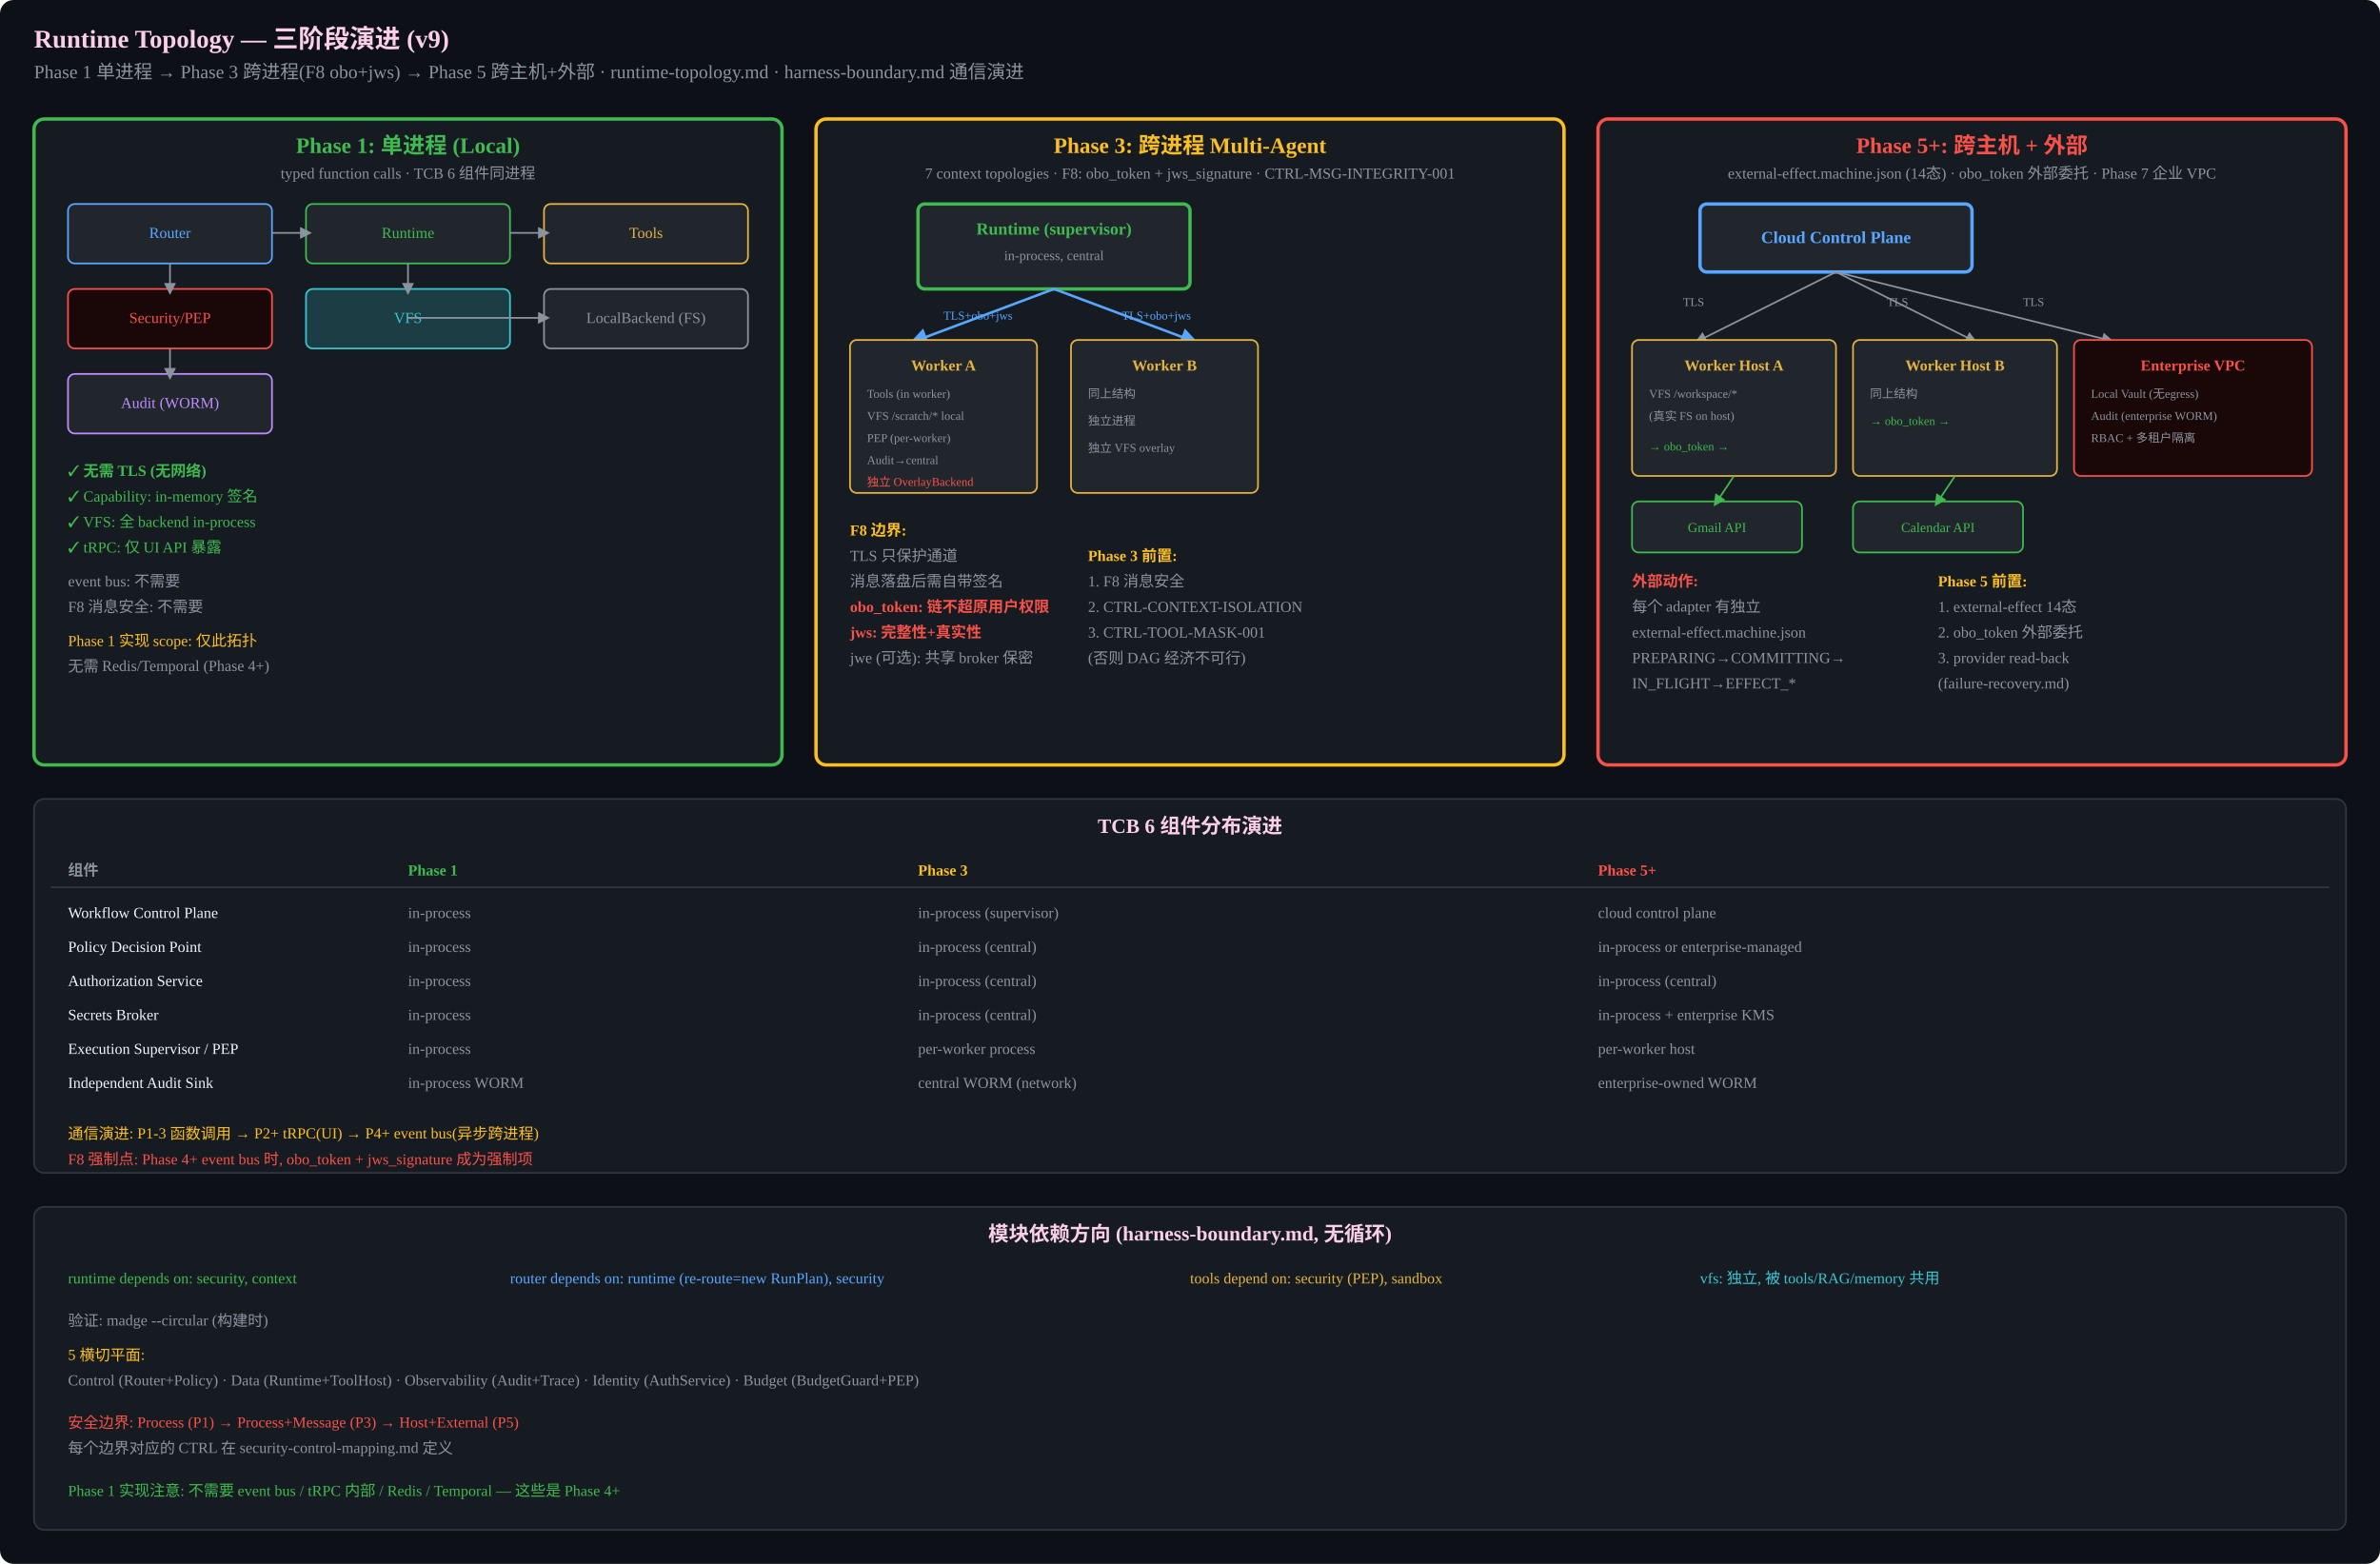
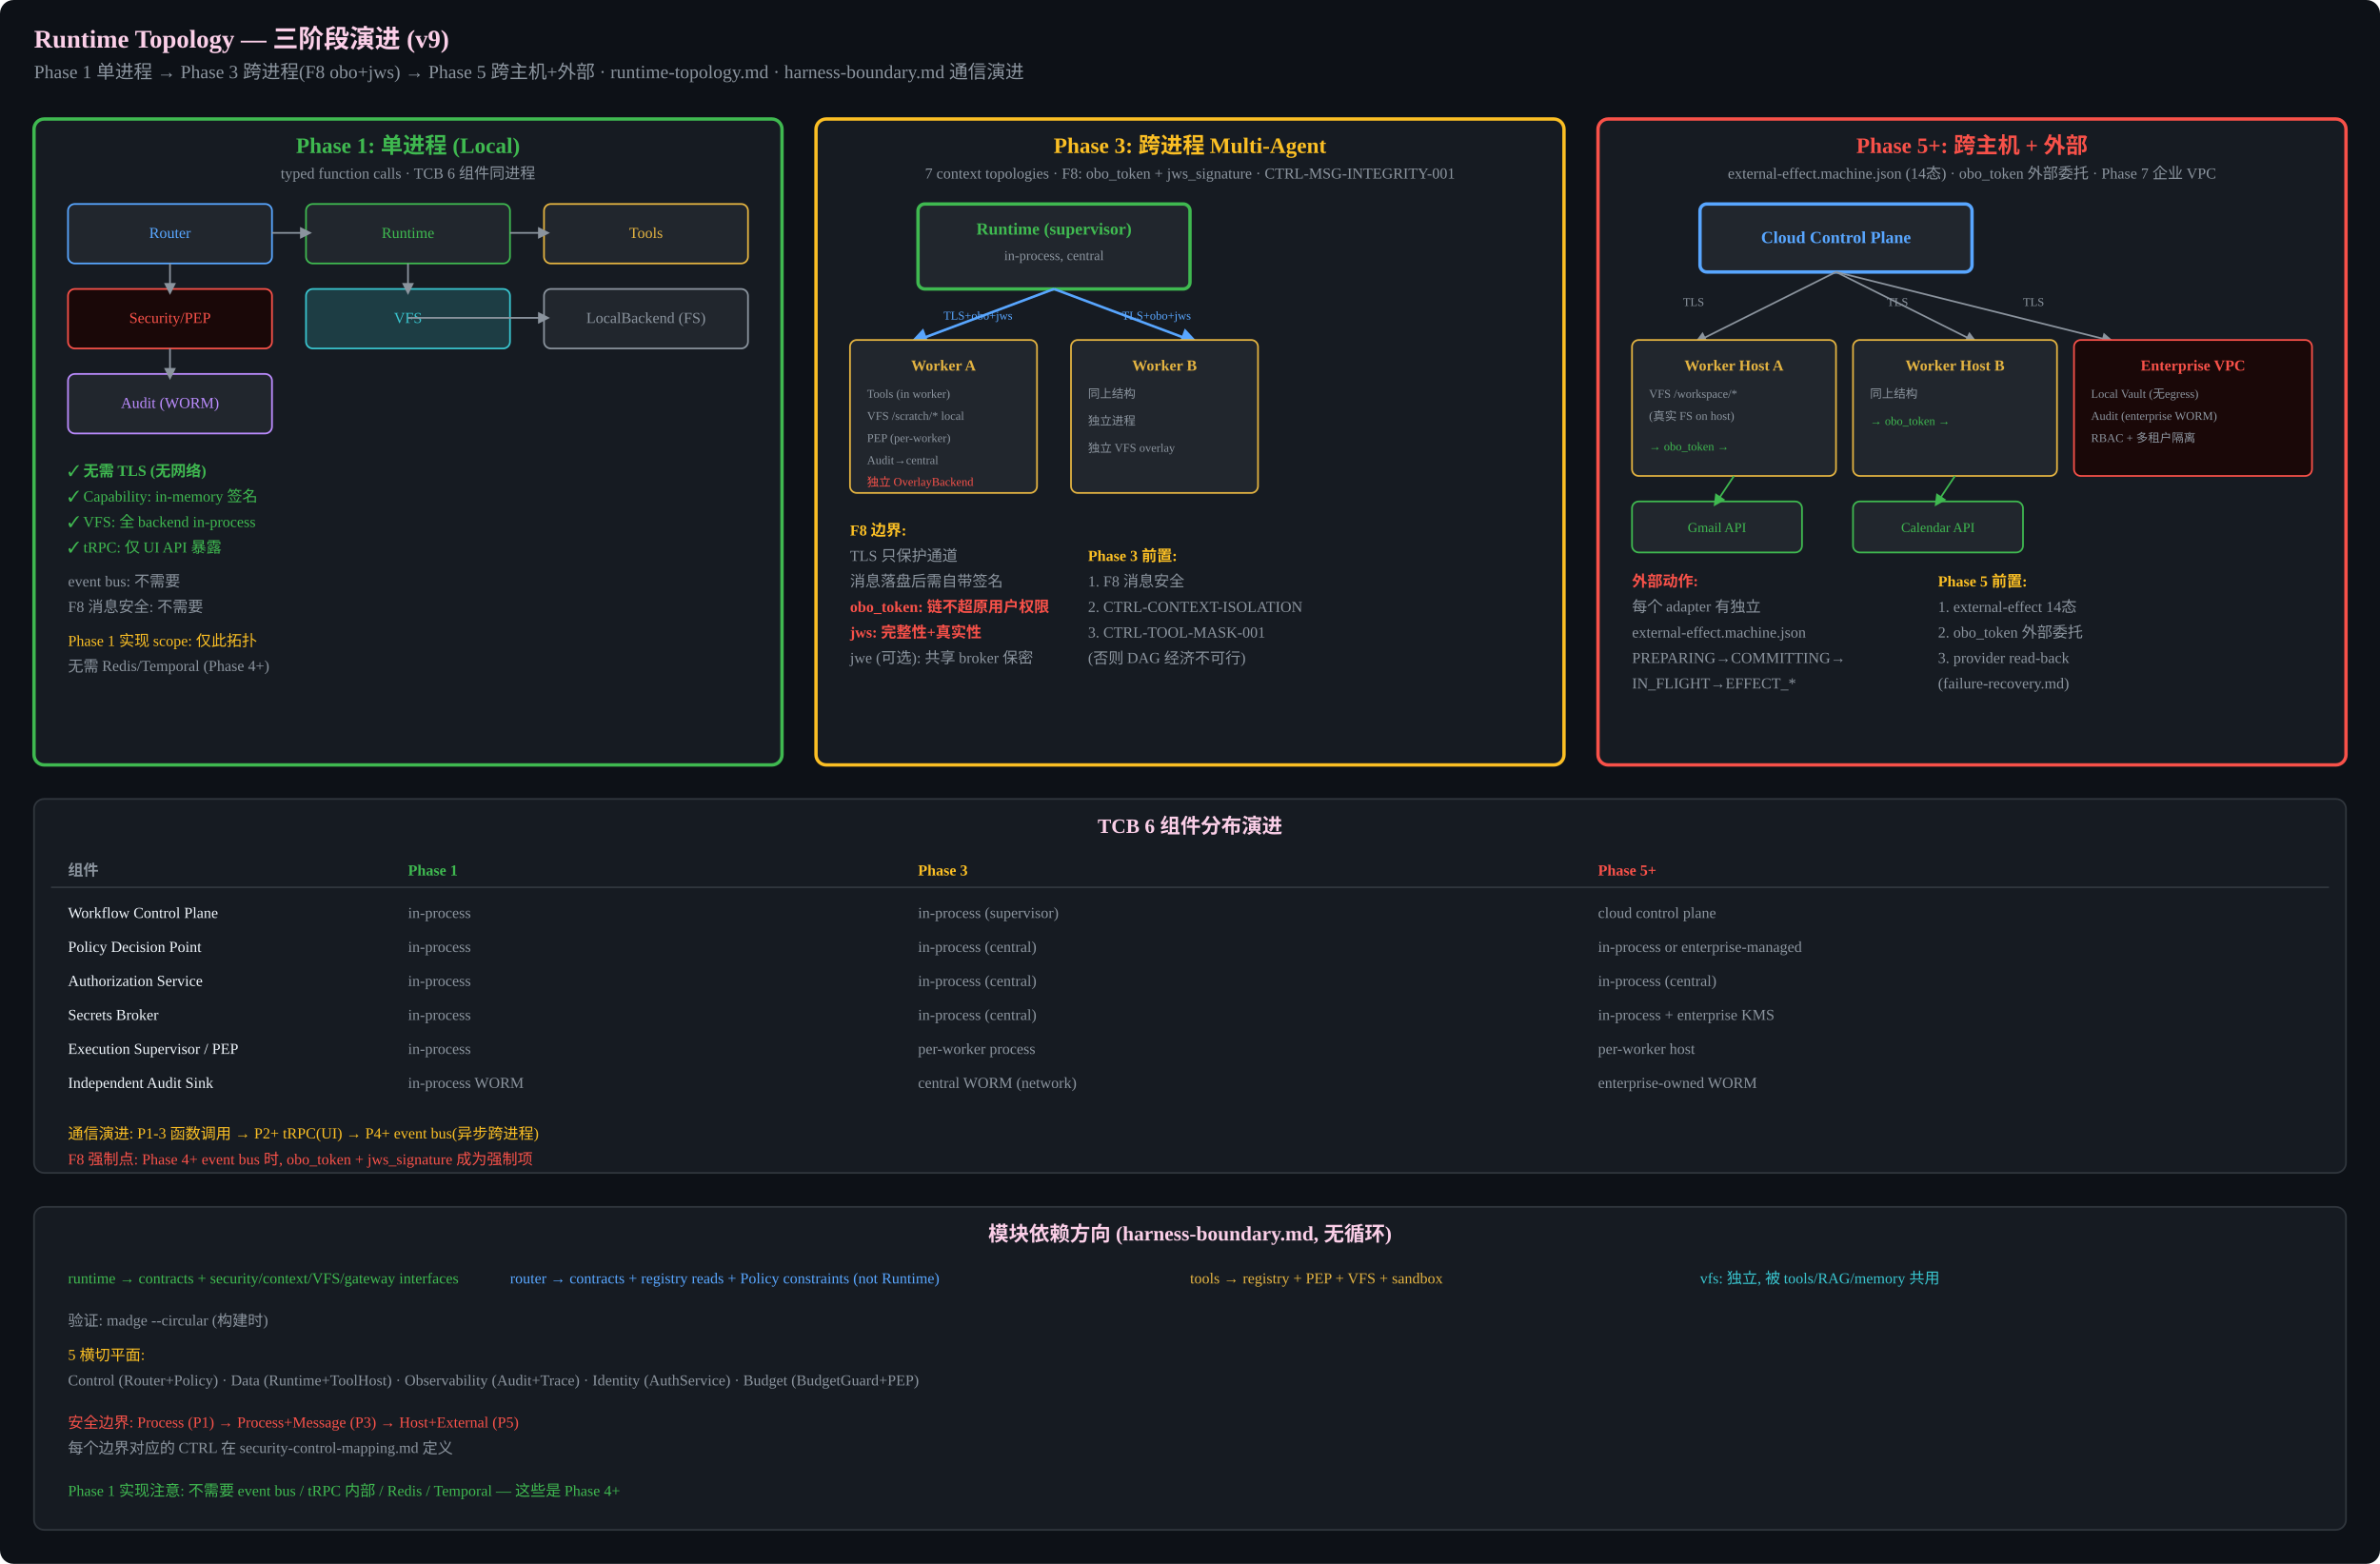
<svg xmlns="http://www.w3.org/2000/svg" width="1400" height="920" viewBox="0 0 1400 920">
  <defs>
    <marker id="ar" markerWidth="7" markerHeight="7" refX="3.5" refY="3.5" orient="auto">
      <path d="M0,0 L7,3.5 L0,7 Z" fill="#8b949e" />
    </marker>
    <marker id="ab" markerWidth="7" markerHeight="7" refX="3.5" refY="3.5" orient="auto">
      <path d="M0,0 L7,3.5 L0,7 Z" fill="#58a6ff" />
    </marker>
    <marker id="ag" markerWidth="7" markerHeight="7" refX="3.5" refY="3.5" orient="auto">
      <path d="M0,0 L7,3.5 L0,7 Z" fill="#3fb950" />
    </marker>
  </defs>
  <rect x="0" y="0" width="1400" height="920" fill="#0d1117" rx="8" />
  <text x="20" y="28" fill="#fbcfe8" font-size="15" font-weight="bold">Runtime Topology — 三阶段演进 (v9)</text>
  <text x="20" y="46" fill="#8b949e" font-size="11">Phase 1 单进程 → Phase 3 跨进程(F8 obo+jws) → Phase 5 跨主机+外部 · runtime-topology.md · harness-boundary.md 通信演进</text>
  <rect x="20" y="70" width="440" height="380" fill="#161b22" stroke="#3fb950" stroke-width="2" rx="6" />
  <text x="240" y="90" fill="#3fb950" font-size="13" font-weight="bold" text-anchor="middle">Phase 1: 单进程 (Local)</text>
  <text x="240" y="105" fill="#8b949e" font-size="9" text-anchor="middle">typed function calls · TCB 6 组件同进程</text>
  <rect x="40" y="120" width="120" height="35" fill="#21262d" stroke="#58a6ff" stroke-width="1" rx="4" />
  <text x="100" y="140" fill="#58a6ff" font-size="9" text-anchor="middle">Router</text>
  <rect x="180" y="120" width="120" height="35" fill="#21262d" stroke="#3fb950" stroke-width="1" rx="4" />
  <text x="240" y="140" fill="#3fb950" font-size="9" text-anchor="middle">Runtime</text>
  <rect x="320" y="120" width="120" height="35" fill="#21262d" stroke="#e3b341" stroke-width="1" rx="4" />
  <text x="380" y="140" fill="#e3b341" font-size="9" text-anchor="middle">Tools</text>
  <line x1="160" y1="137" x2="180" y2="137" stroke="#8b949e" stroke-width="1" marker-end="url(#ar)" />
  <line x1="300" y1="137" x2="320" y2="137" stroke="#8b949e" stroke-width="1" marker-end="url(#ar)" />
  <rect x="40" y="170" width="120" height="35" fill="#1a0808" stroke="#f85149" stroke-width="1" rx="4" />
  <text x="100" y="190" fill="#f85149" font-size="9" text-anchor="middle">Security/PEP</text>
  <rect x="180" y="170" width="120" height="35" fill="#39c5cf" stroke="#39c5cf" stroke-width="1" rx="4" fill-opacity="0.2" />
  <text x="240" y="190" fill="#39c5cf" font-size="9" text-anchor="middle">VFS</text>
  <rect x="320" y="170" width="120" height="35" fill="#21262d" stroke="#8b949e" stroke-width="1" rx="4" />
  <text x="380" y="190" fill="#8b949e" font-size="9" text-anchor="middle">LocalBackend (FS)</text>
  <line x1="100" y1="155" x2="100" y2="170" stroke="#8b949e" stroke-width="1" marker-end="url(#ar)" />
  <line x1="240" y1="155" x2="240" y2="170" stroke="#8b949e" stroke-width="1" marker-end="url(#ar)" />
  <line x1="240" y1="187" x2="320" y2="187" stroke="#8b949e" stroke-width="1" marker-end="url(#ar)" />
  <rect x="40" y="220" width="120" height="35" fill="#21262d" stroke="#bc8cff" stroke-width="1" rx="4" />
  <text x="100" y="240" fill="#bc8cff" font-size="9" text-anchor="middle">Audit (WORM)</text>
  <line x1="100" y1="205" x2="100" y2="220" stroke="#8b949e" stroke-width="1" marker-end="url(#ar)" />
  <text x="40" y="280" fill="#3fb950" font-size="9" font-weight="bold">✓ 无需 TLS (无网络)</text>
  <text x="40" y="295" fill="#3fb950" font-size="9">✓ Capability: in-memory 签名</text>
  <text x="40" y="310" fill="#3fb950" font-size="9">✓ VFS: 全 backend in-process</text>
  <text x="40" y="325" fill="#3fb950" font-size="9">✓ tRPC: 仅 UI API 暴露</text>
  <text x="40" y="345" fill="#8b949e" font-size="9">event bus: 不需要</text>
  <text x="40" y="360" fill="#8b949e" font-size="9">F8 消息安全: 不需要</text>
  <text x="40" y="380" fill="#fbbf24" font-size="9">Phase 1 实现 scope: 仅此拓扑</text>
  <text x="40" y="395" fill="#8b949e" font-size="9">无需 Redis/Temporal (Phase 4+)</text>
  <rect x="480" y="70" width="440" height="380" fill="#161b22" stroke="#fbbf24" stroke-width="2" rx="6" />
  <text x="700" y="90" fill="#fbbf24" font-size="13" font-weight="bold" text-anchor="middle">Phase 3: 跨进程 Multi-Agent</text>
  <text x="700" y="105" fill="#8b949e" font-size="9" text-anchor="middle">7 context topologies · F8: obo_token + jws_signature · CTRL-MSG-INTEGRITY-001</text>
  <rect x="540" y="120" width="160" height="50" fill="#21262d" stroke="#3fb950" stroke-width="2" rx="4" />
  <text x="620" y="138" fill="#3fb950" font-size="10" font-weight="bold" text-anchor="middle">Runtime (supervisor)</text>
  <text x="620" y="153" fill="#8b949e" font-size="8" text-anchor="middle">in-process, central</text>
  <line x1="620" y1="170" x2="540" y2="200" stroke="#58a6ff" stroke-width="1.5" marker-end="url(#ab)" />
  <line x1="620" y1="170" x2="700" y2="200" stroke="#58a6ff" stroke-width="1.5" marker-end="url(#ab)" />
  <text x="555" y="188" fill="#58a6ff" font-size="7">TLS+obo+jws</text>
  <text x="660" y="188" fill="#58a6ff" font-size="7">TLS+obo+jws</text>
  <rect x="500" y="200" width="110" height="90" fill="#21262d" stroke="#e3b341" stroke-width="1" rx="4" />
  <text x="555" y="218" fill="#e3b341" font-size="9" font-weight="bold" text-anchor="middle">Worker A</text>
  <text x="510" y="234" fill="#8b949e" font-size="7">Tools (in worker)</text>
  <text x="510" y="247" fill="#8b949e" font-size="7">VFS /scratch/* local</text>
  <text x="510" y="260" fill="#8b949e" font-size="7">PEP (per-worker)</text>
  <text x="510" y="273" fill="#8b949e" font-size="7">Audit→central</text>
  <text x="510" y="286" fill="#f85149" font-size="7">独立 OverlayBackend</text>
  <rect x="630" y="200" width="110" height="90" fill="#21262d" stroke="#e3b341" stroke-width="1" rx="4" />
  <text x="685" y="218" fill="#e3b341" font-size="9" font-weight="bold" text-anchor="middle">Worker B</text>
  <text x="640" y="234" fill="#8b949e" font-size="7">同上结构</text>
  <text x="640" y="250" fill="#8b949e" font-size="7">独立进程</text>
  <text x="640" y="266" fill="#8b949e" font-size="7">独立 VFS overlay</text>
  <text x="500" y="315" fill="#fbbf24" font-size="9" font-weight="bold">F8 边界:</text>
  <text x="500" y="330" fill="#8b949e" font-size="9">TLS 只保护通道</text>
  <text x="500" y="345" fill="#8b949e" font-size="9">消息落盘后需自带签名</text>
  <text x="500" y="360" fill="#f85149" font-size="9" font-weight="bold">obo_token: 链不超原用户权限</text>
  <text x="500" y="375" fill="#f85149" font-size="9" font-weight="bold">jws: 完整性+真实性</text>
  <text x="500" y="390" fill="#8b949e" font-size="9">jwe (可选): 共享 broker 保密</text>
  <text x="640" y="330" fill="#fbbf24" font-size="9" font-weight="bold">Phase 3 前置:</text>
  <text x="640" y="345" fill="#8b949e" font-size="9">1. F8 消息安全</text>
  <text x="640" y="360" fill="#8b949e" font-size="9">2. CTRL-CONTEXT-ISOLATION</text>
  <text x="640" y="375" fill="#8b949e" font-size="9">3. CTRL-TOOL-MASK-001</text>
  <text x="640" y="390" fill="#8b949e" font-size="9">  (否则 DAG 经济不可行)</text>
  <rect x="940" y="70" width="440" height="380" fill="#161b22" stroke="#f85149" stroke-width="2" rx="6" />
  <text x="1160" y="90" fill="#f85149" font-size="13" font-weight="bold" text-anchor="middle">Phase 5+: 跨主机 + 外部</text>
  <text x="1160" y="105" fill="#8b949e" font-size="9" text-anchor="middle">external-effect.machine.json (14态) · obo_token 外部委托 · Phase 7 企业 VPC</text>
  <rect x="1000" y="120" width="160" height="40" fill="#21262d" stroke="#58a6ff" stroke-width="2" rx="4" />
  <text x="1080" y="143" fill="#58a6ff" font-size="10" font-weight="bold" text-anchor="middle">Cloud Control Plane</text>
  <line x1="1080" y1="160" x2="1000" y2="200" stroke="#8b949e" stroke-width="1" marker-end="url(#ar)" />
  <line x1="1080" y1="160" x2="1160" y2="200" stroke="#8b949e" stroke-width="1" marker-end="url(#ar)" />
  <line x1="1080" y1="160" x2="1240" y2="200" stroke="#8b949e" stroke-width="1" marker-end="url(#ar)" />
  <text x="990" y="180" fill="#8b949e" font-size="7">TLS</text>
  <text x="1110" y="180" fill="#8b949e" font-size="7">TLS</text>
  <text x="1190" y="180" fill="#8b949e" font-size="7">TLS</text>
  <rect x="960" y="200" width="120" height="80" fill="#21262d" stroke="#e3b341" stroke-width="1" rx="4" />
  <text x="1020" y="218" fill="#e3b341" font-size="9" font-weight="bold" text-anchor="middle">Worker Host A</text>
  <text x="970" y="234" fill="#8b949e" font-size="7">VFS /workspace/*</text>
  <text x="970" y="247" fill="#8b949e" font-size="7">(真实 FS on host)</text>
  <text x="970" y="265" fill="#3fb950" font-size="7">→ obo_token →</text>
  <rect x="1090" y="200" width="120" height="80" fill="#21262d" stroke="#e3b341" stroke-width="1" rx="4" />
  <text x="1150" y="218" fill="#e3b341" font-size="9" font-weight="bold" text-anchor="middle">Worker Host B</text>
  <text x="1100" y="234" fill="#8b949e" font-size="7">同上结构</text>
  <text x="1100" y="250" fill="#3fb950" font-size="7">→ obo_token →</text>
  <rect x="1220" y="200" width="140" height="80" fill="#1a0808" stroke="#f85149" stroke-width="1" rx="4" />
  <text x="1290" y="218" fill="#f85149" font-size="9" font-weight="bold" text-anchor="middle">Enterprise VPC</text>
  <text x="1230" y="234" fill="#8b949e" font-size="7">Local Vault (无egress)</text>
  <text x="1230" y="247" fill="#8b949e" font-size="7">Audit (enterprise WORM)</text>
  <text x="1230" y="260" fill="#8b949e" font-size="7">RBAC + 多租户隔离</text>
  <rect x="960" y="295" width="100" height="30" fill="#21262d" stroke="#3fb950" stroke-width="1" rx="4" />
  <text x="1010" y="313" fill="#3fb950" font-size="8" text-anchor="middle">Gmail API</text>
  <rect x="1090" y="295" width="100" height="30" fill="#21262d" stroke="#3fb950" stroke-width="1" rx="4" />
  <text x="1140" y="313" fill="#3fb950" font-size="8" text-anchor="middle">Calendar API</text>
  <line x1="1020" y1="280" x2="1010" y2="295" stroke="#3fb950" stroke-width="1" marker-end="url(#ag)" />
  <line x1="1150" y1="280" x2="1140" y2="295" stroke="#3fb950" stroke-width="1" marker-end="url(#ag)" />
  <text x="960" y="345" fill="#f85149" font-size="9" font-weight="bold">外部动作:</text>
  <text x="960" y="360" fill="#8b949e" font-size="9">每个 adapter 有独立</text>
  <text x="960" y="375" fill="#8b949e" font-size="9">external-effect.machine.json</text>
  <text x="960" y="390" fill="#8b949e" font-size="9">PREPARING→COMMITTING→</text>
  <text x="960" y="405" fill="#8b949e" font-size="9">IN_FLIGHT→EFFECT_*</text>
  <text x="1140" y="345" fill="#fbbf24" font-size="9" font-weight="bold">Phase 5 前置:</text>
  <text x="1140" y="360" fill="#8b949e" font-size="9">1. external-effect 14态</text>
  <text x="1140" y="375" fill="#8b949e" font-size="9">2. obo_token 外部委托</text>
  <text x="1140" y="390" fill="#8b949e" font-size="9">3. provider read-back</text>
  <text x="1140" y="405" fill="#8b949e" font-size="9">  (failure-recovery.md)</text>
  <rect x="20" y="470" width="1360" height="220" fill="#161b22" stroke="#30363d" rx="6" />
  <text x="700" y="490" fill="#fbcfe8" font-size="12" font-weight="bold" text-anchor="middle">TCB 6 组件分布演进</text>
  <text x="40" y="515" fill="#8b949e" font-size="9" font-weight="bold">组件</text>
  <text x="240" y="515" fill="#3fb950" font-size="9" font-weight="bold">Phase 1</text>
  <text x="540" y="515" fill="#fbbf24" font-size="9" font-weight="bold">Phase 3</text>
  <text x="940" y="515" fill="#f85149" font-size="9" font-weight="bold">Phase 5+</text>
  <line x1="30" y1="522" x2="1370" y2="522" stroke="#30363d" stroke-width="1" />
  <text x="40" y="540" fill="#f0f6fc" font-size="9">Workflow Control Plane</text>
  <text x="240" y="540" fill="#8b949e" font-size="9">in-process</text>
  <text x="540" y="540" fill="#8b949e" font-size="9">in-process (supervisor)</text>
  <text x="940" y="540" fill="#8b949e" font-size="9">cloud control plane</text>
  <text x="40" y="560" fill="#f0f6fc" font-size="9">Policy Decision Point</text>
  <text x="240" y="560" fill="#8b949e" font-size="9">in-process</text>
  <text x="540" y="560" fill="#8b949e" font-size="9">in-process (central)</text>
  <text x="940" y="560" fill="#8b949e" font-size="9">in-process or enterprise-managed</text>
  <text x="40" y="580" fill="#f0f6fc" font-size="9">Authorization Service</text>
  <text x="240" y="580" fill="#8b949e" font-size="9">in-process</text>
  <text x="540" y="580" fill="#8b949e" font-size="9">in-process (central)</text>
  <text x="940" y="580" fill="#8b949e" font-size="9">in-process (central)</text>
  <text x="40" y="600" fill="#f0f6fc" font-size="9">Secrets Broker</text>
  <text x="240" y="600" fill="#8b949e" font-size="9">in-process</text>
  <text x="540" y="600" fill="#8b949e" font-size="9">in-process (central)</text>
  <text x="940" y="600" fill="#8b949e" font-size="9">in-process + enterprise KMS</text>
  <text x="40" y="620" fill="#f0f6fc" font-size="9">Execution Supervisor / PEP</text>
  <text x="240" y="620" fill="#8b949e" font-size="9">in-process</text>
  <text x="540" y="620" fill="#8b949e" font-size="9">per-worker process</text>
  <text x="940" y="620" fill="#8b949e" font-size="9">per-worker host</text>
  <text x="40" y="640" fill="#f0f6fc" font-size="9">Independent Audit Sink</text>
  <text x="240" y="640" fill="#8b949e" font-size="9">in-process WORM</text>
  <text x="540" y="640" fill="#8b949e" font-size="9">central WORM (network)</text>
  <text x="940" y="640" fill="#8b949e" font-size="9">enterprise-owned WORM</text>
  <text x="40" y="670" fill="#fbbf24" font-size="9">通信演进: P1-3 函数调用 → P2+ tRPC(UI) → P4+ event bus(异步跨进程)</text>
  <text x="40" y="685" fill="#f85149" font-size="9">F8 强制点: Phase 4+ event bus 时, obo_token + jws_signature 成为强制项</text>
  <rect x="20" y="710" width="1360" height="190" fill="#161b22" stroke="#30363d" rx="6" />
  <text x="700" y="730" fill="#fbcfe8" font-size="12" font-weight="bold" text-anchor="middle">模块依赖方向 (harness-boundary.md, 无循环)</text>
-   <text x="40" y="755" fill="#3fb950" font-size="9">runtime depends on: security, context</text>
-   <text x="300" y="755" fill="#58a6ff" font-size="9">router depends on: runtime (re-route=new RunPlan), security</text>
-   <text x="700" y="755" fill="#e3b341" font-size="9">tools depend on: security (PEP), sandbox</text>
+   <text x="40" y="755" fill="#3fb950" font-size="9">runtime → contracts + security/context/VFS/gateway interfaces</text>
+   <text x="300" y="755" fill="#58a6ff" font-size="9">router → contracts + registry reads + Policy constraints (not Runtime)</text>
+   <text x="700" y="755" fill="#e3b341" font-size="9">tools → registry + PEP + VFS + sandbox</text>
  <text x="1000" y="755" fill="#39c5cf" font-size="9">vfs: 独立, 被 tools/RAG/memory 共用</text>
  <text x="40" y="780" fill="#8b949e" font-size="9">验证: madge --circular (构建时)</text>
  <text x="40" y="800" fill="#fbbf24" font-size="9">5 横切平面:</text>
  <text x="40" y="815" fill="#8b949e" font-size="9">Control (Router+Policy) · Data (Runtime+ToolHost) · Observability (Audit+Trace) · Identity (AuthService) · Budget (BudgetGuard+PEP)</text>
  <text x="40" y="840" fill="#f85149" font-size="9">安全边界: Process (P1) → Process+Message (P3) → Host+External (P5)</text>
  <text x="40" y="855" fill="#8b949e" font-size="9">每个边界对应的 CTRL 在 security-control-mapping.md 定义</text>
  <text x="40" y="880" fill="#3fb950" font-size="9">Phase 1 实现注意: 不需要 event bus / tRPC 内部 / Redis / Temporal — 这些是 Phase 4+</text>
</svg>
